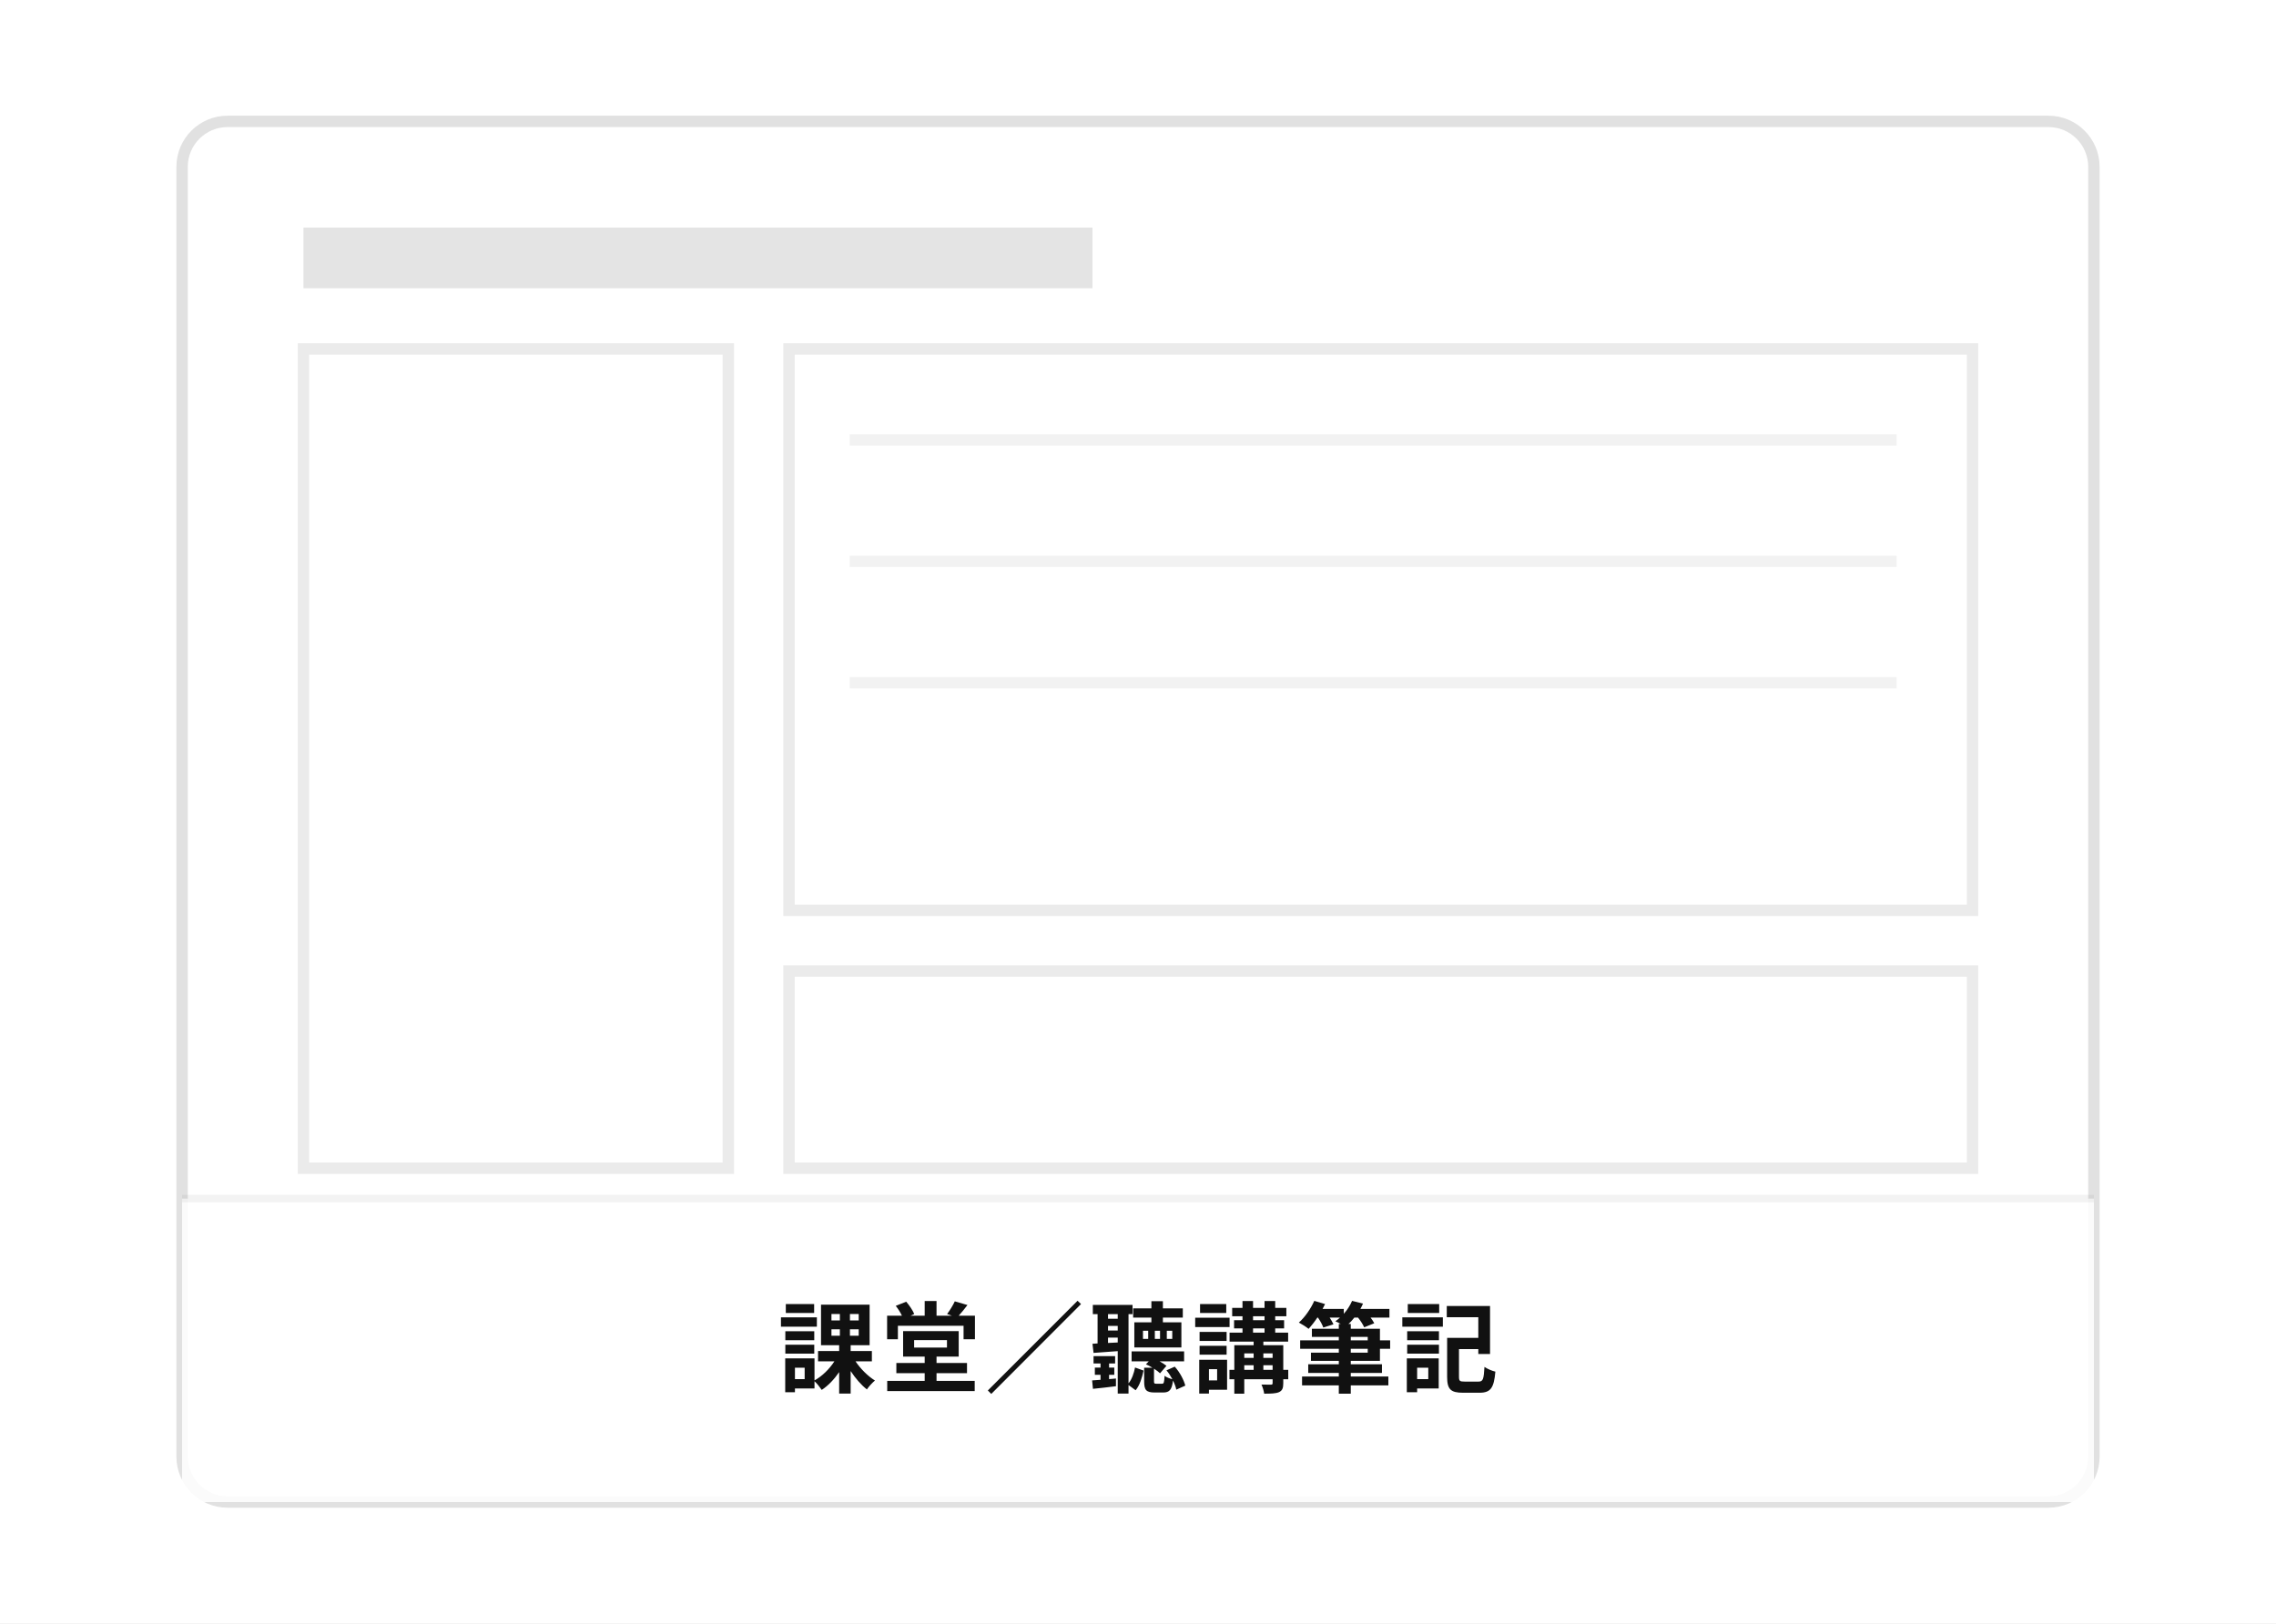
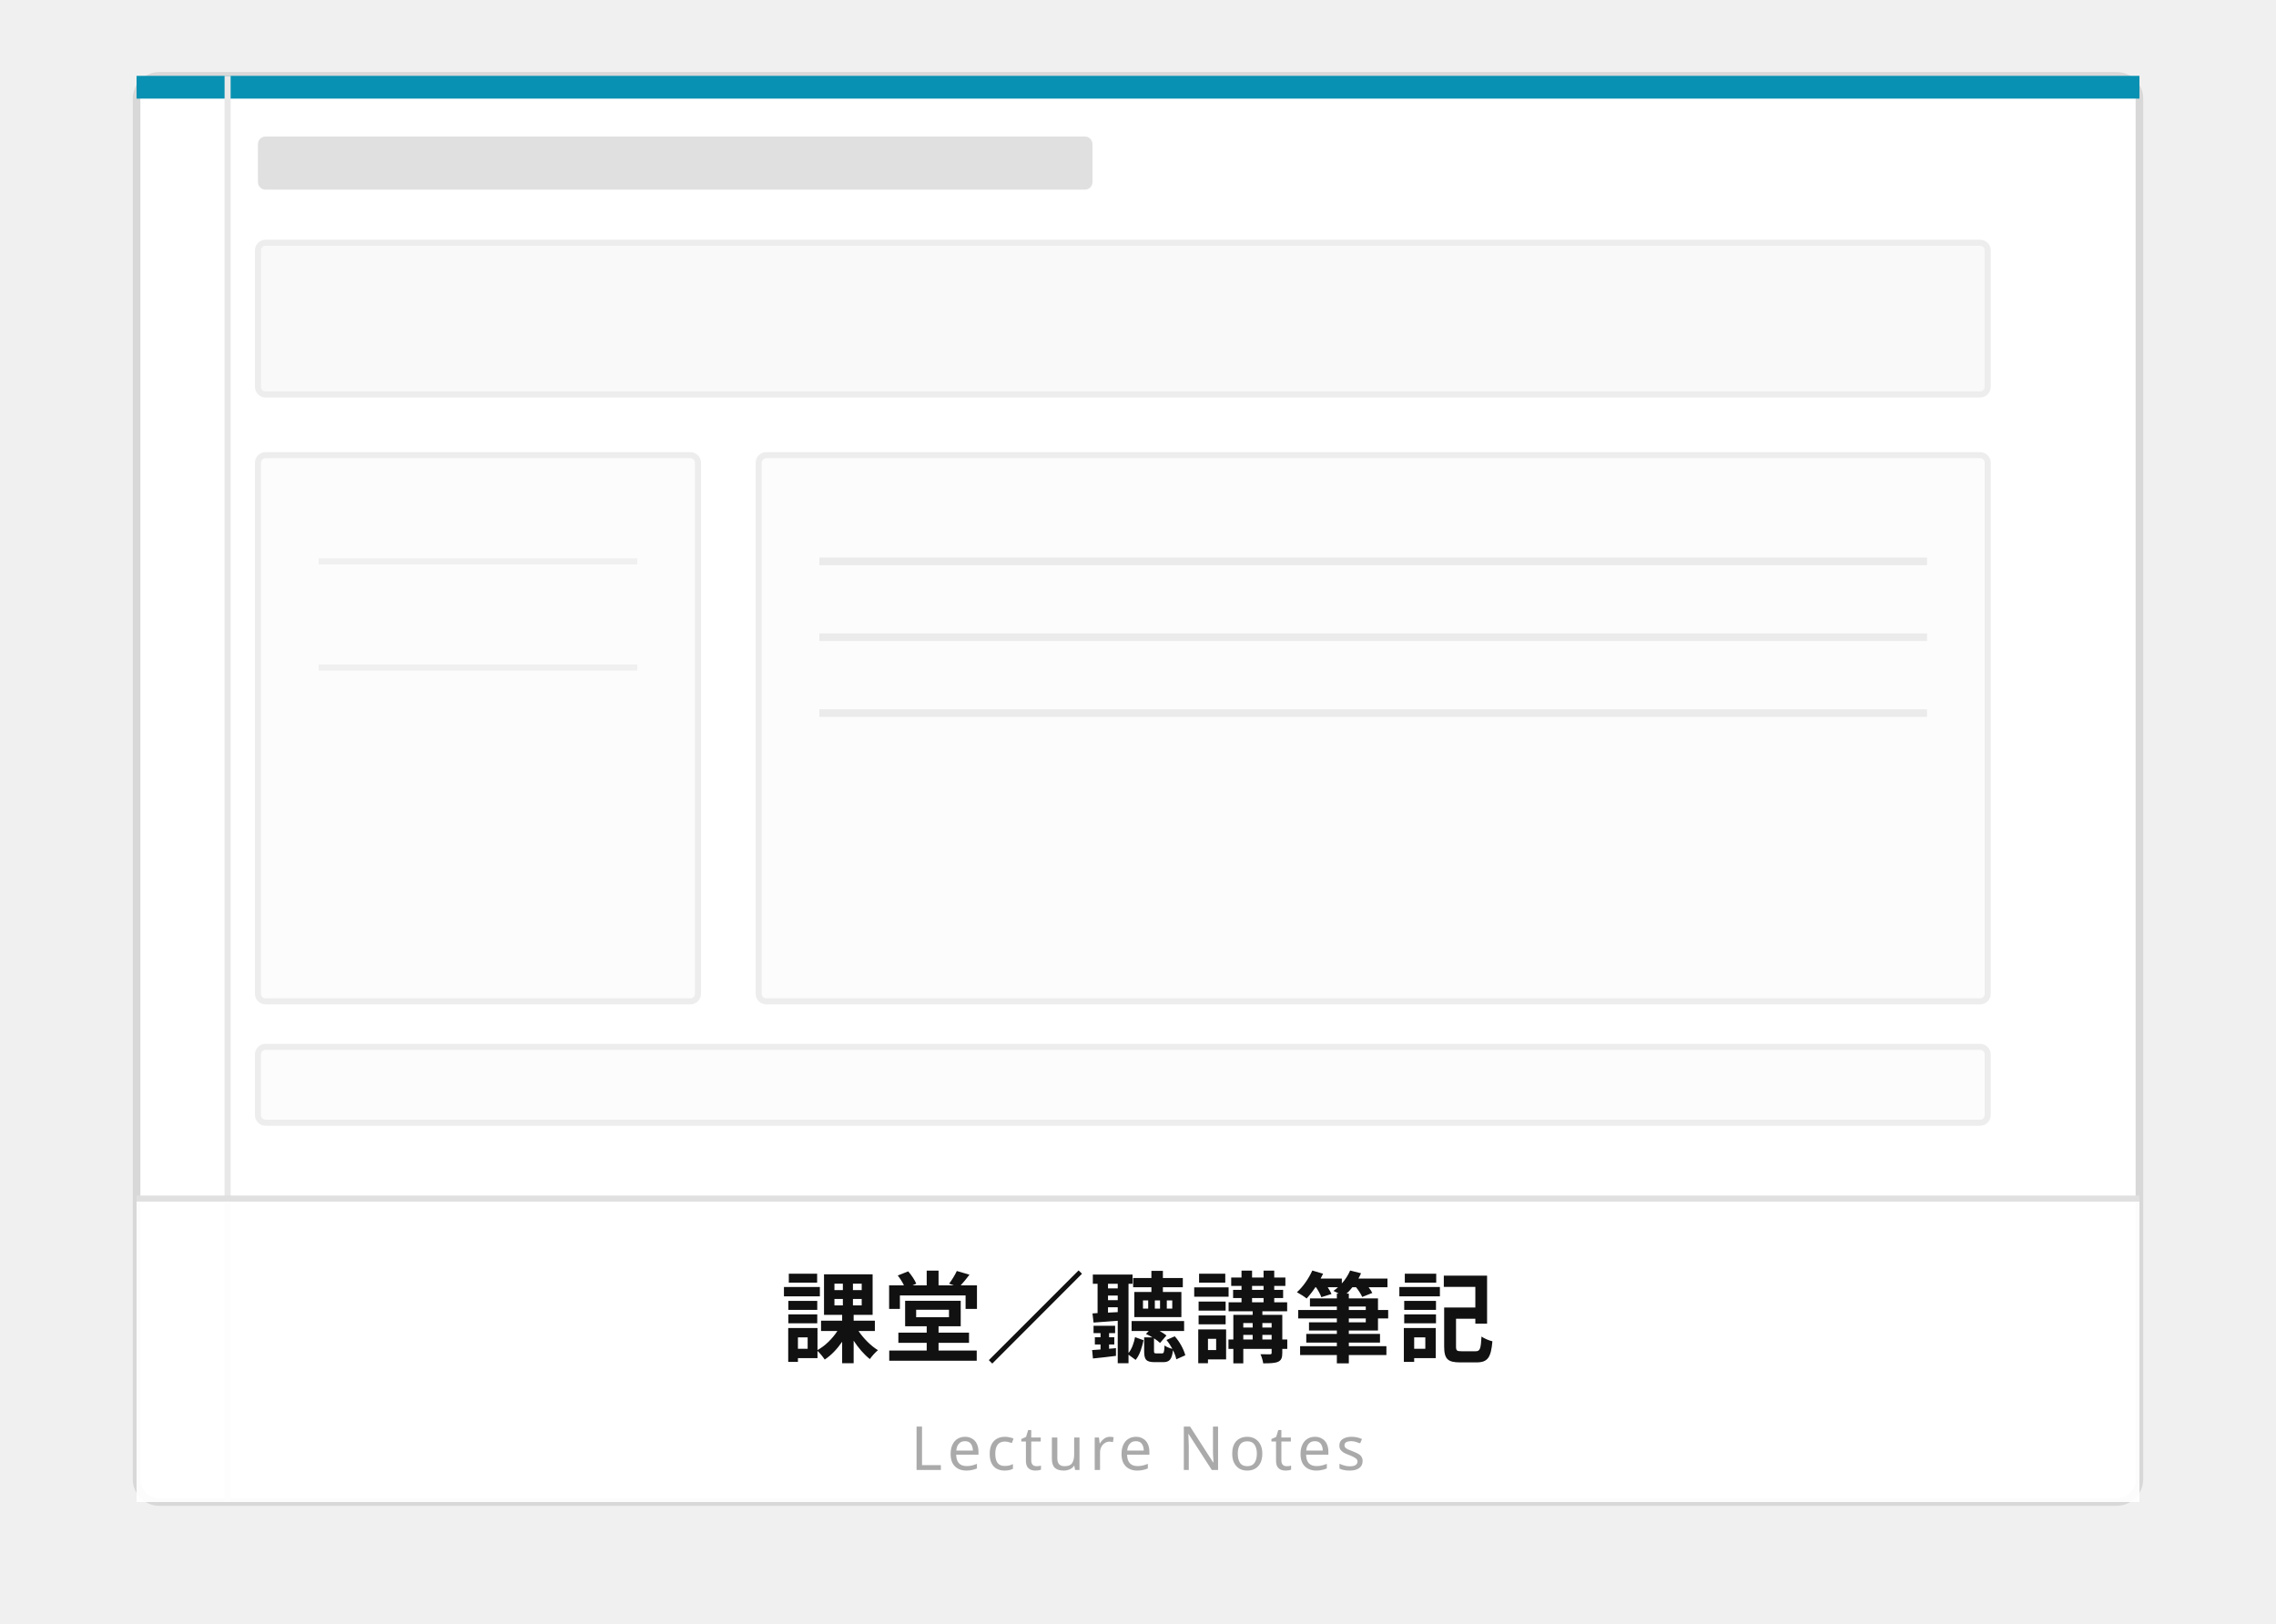
<svg xmlns="http://www.w3.org/2000/svg" viewBox="0 0 300 214">
-   <rect width="100%" height="100%" fill="#ffffff" />
-   <rect x="24" y="16" width="252" height="182" fill="#ffffff" stroke="#e1e1e1" stroke-width="1.5" rx="6" />
-   <g opacity="0.6">
-     <rect x="40" y="30" width="104" height="8" fill="#d2d2d2" stroke="none" stroke-width="1.5" rx="0" />
-     <rect x="40" y="46" width="56" height="108" fill="none" stroke="#ddd" stroke-width="1.5" rx="0" />
-     <rect x="104" y="46" width="156" height="74" fill="none" stroke="#ddd" stroke-width="1.5" rx="0" />
-     <rect x="104" y="128" width="156" height="26" fill="none" stroke="#ddd" stroke-width="1.5" rx="0" />
-     <line x1="112" y1="58" x2="250" y2="58" stroke="#eaeaea" stroke-width="1.5" stroke-dasharray="" />
-     <line x1="112" y1="74" x2="250" y2="74" stroke="#eaeaea" stroke-width="1.5" stroke-dasharray="" />
-     <line x1="112" y1="90" x2="250" y2="90" stroke="#eaeaea" stroke-width="1.5" stroke-dasharray="" />
+   <rect width="300" height="214" fill="#f0f0f0" />
+   <rect x="18" y="10" width="264" height="188" rx="3" fill="#ffffff" stroke="#d8d8d8" stroke-width="1" />
+   <rect x="18" y="10" width="264" height="3" fill="#0891b2" />
+   <line x1="30" y1="10" x2="30" y2="198" stroke="#e8e8e8" stroke-width="0.8" />
+   <g opacity="0.65">
+     <rect x="34" y="18" width="110" height="7" rx="1" fill="#d0d0d0" />
+     <rect x="34" y="32" width="228" height="20" rx="1" fill="#f6f6f6" stroke="#e4e4e4" stroke-width="0.8" />
+     <rect x="34" y="60" width="58" height="72" rx="1" fill="#fafafa" stroke="#e4e4e4" stroke-width="0.8" />
+     <rect x="100" y="60" width="162" height="72" rx="1" fill="#fafafa" stroke="#e4e4e4" stroke-width="0.8" />
+     <line x1="42" y1="74" x2="84" y2="74" stroke="#e8e8e8" stroke-width="0.8" />
+     <line x1="42" y1="88" x2="84" y2="88" stroke="#e8e8e8" stroke-width="0.8" />
+     <line x1="108" y1="74" x2="254" y2="74" stroke="#e0e0e0" stroke-width="1" />
+     <line x1="108" y1="84" x2="254" y2="84" stroke="#e0e0e0" stroke-width="1" />
+     <line x1="108" y1="94" x2="254" y2="94" stroke="#e0e0e0" stroke-width="1" />
+     <rect x="34" y="138" width="228" height="10" rx="1" fill="#fafafa" stroke="#e4e4e4" stroke-width="0.8" />
  </g>
-   <rect x="24" y="158" width="252" height="40" fill="rgba(255,255,255,0.85)" />
-   <path d="M 24 158 L 276 158" stroke="rgba(0,0,0,0.05)" stroke-width="1" />
-   <text x="150" y="178" dominant-baseline="middle" text-anchor="middle" font-size="13" fill="#111" font-family="'PingFang TC', sans-serif" font-weight="600" letter-spacing="0.05em">課堂／聽講筆記</text>
+   <rect x="18" y="158" width="264" height="40" fill="rgba(255,255,255,0.92)" />
+   <line x1="18" y1="158" x2="282" y2="158" stroke="#e0e0e0" stroke-width="0.8" />
+   <text x="150" y="174" dominant-baseline="middle" text-anchor="middle" font-size="13" fill="#111111" font-family="'PingFang TC','Microsoft JhengHei',sans-serif" font-weight="600" letter-spacing="0.04em">課堂／聽講筆記</text>
+   <text x="150" y="191" dominant-baseline="middle" text-anchor="middle" font-size="8" fill="#aaaaaa" font-family="'PingFang TC','Microsoft JhengHei',sans-serif" letter-spacing="0.08em">Lecture Notes</text>
</svg>
